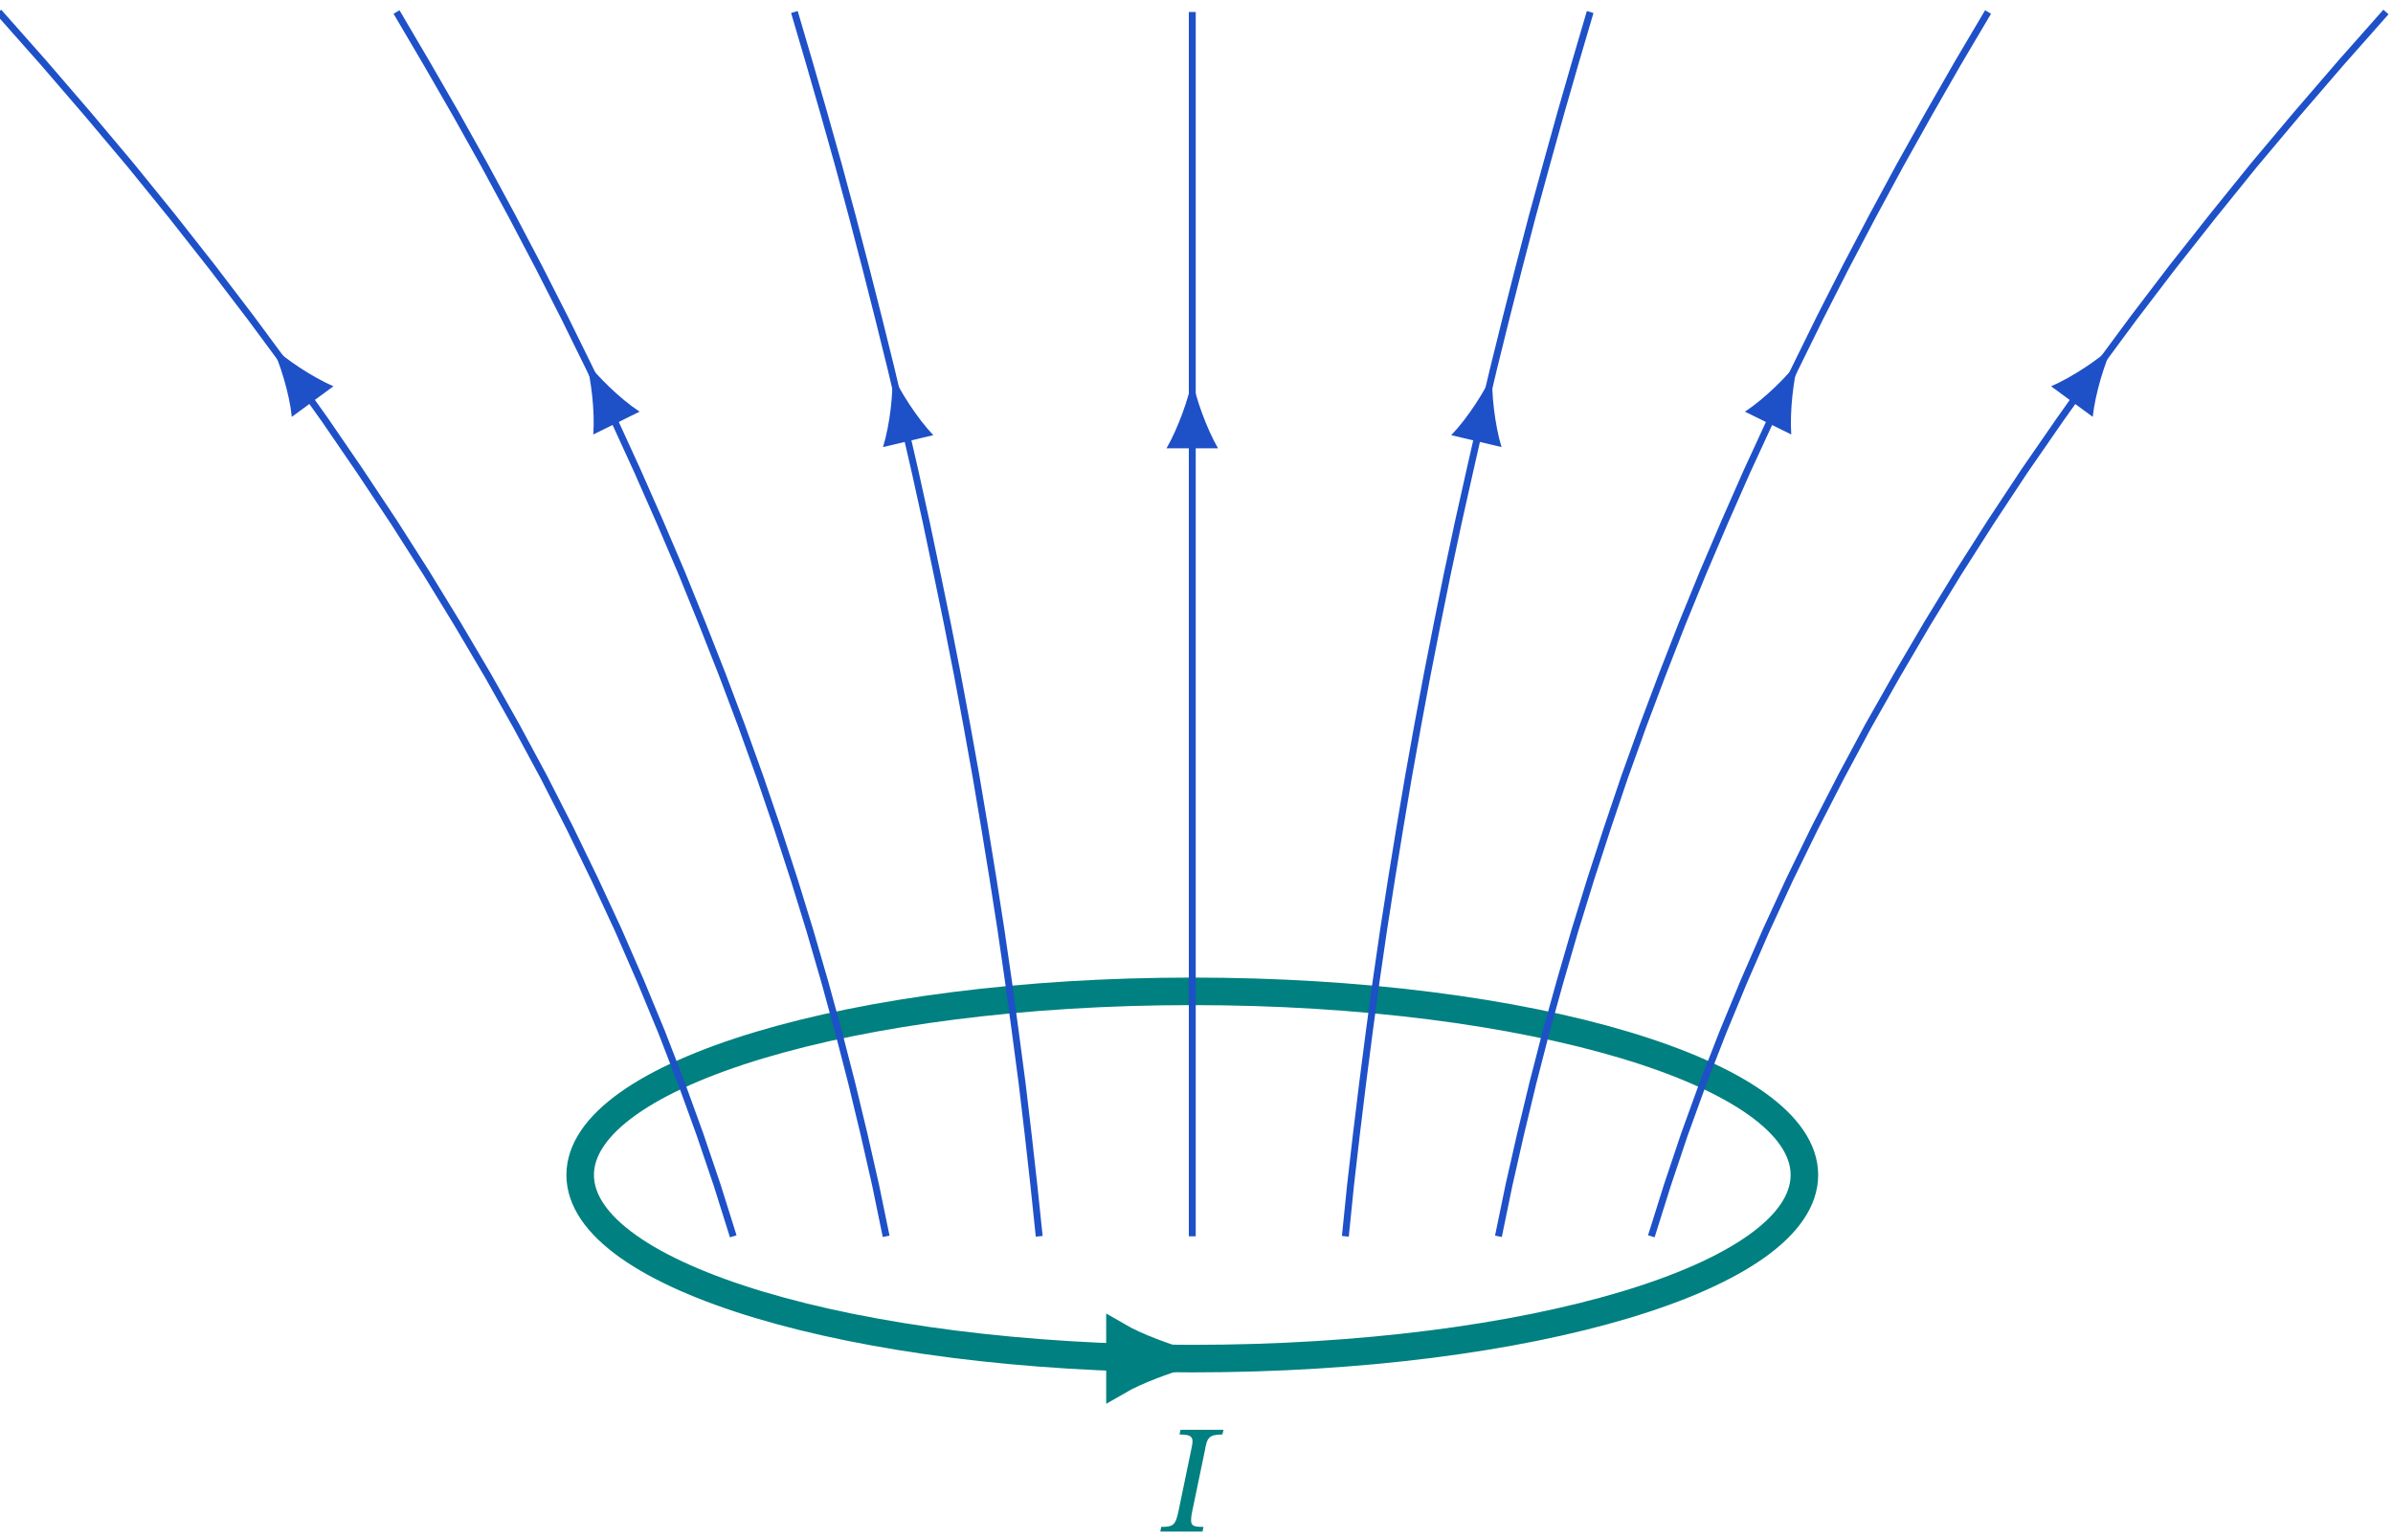
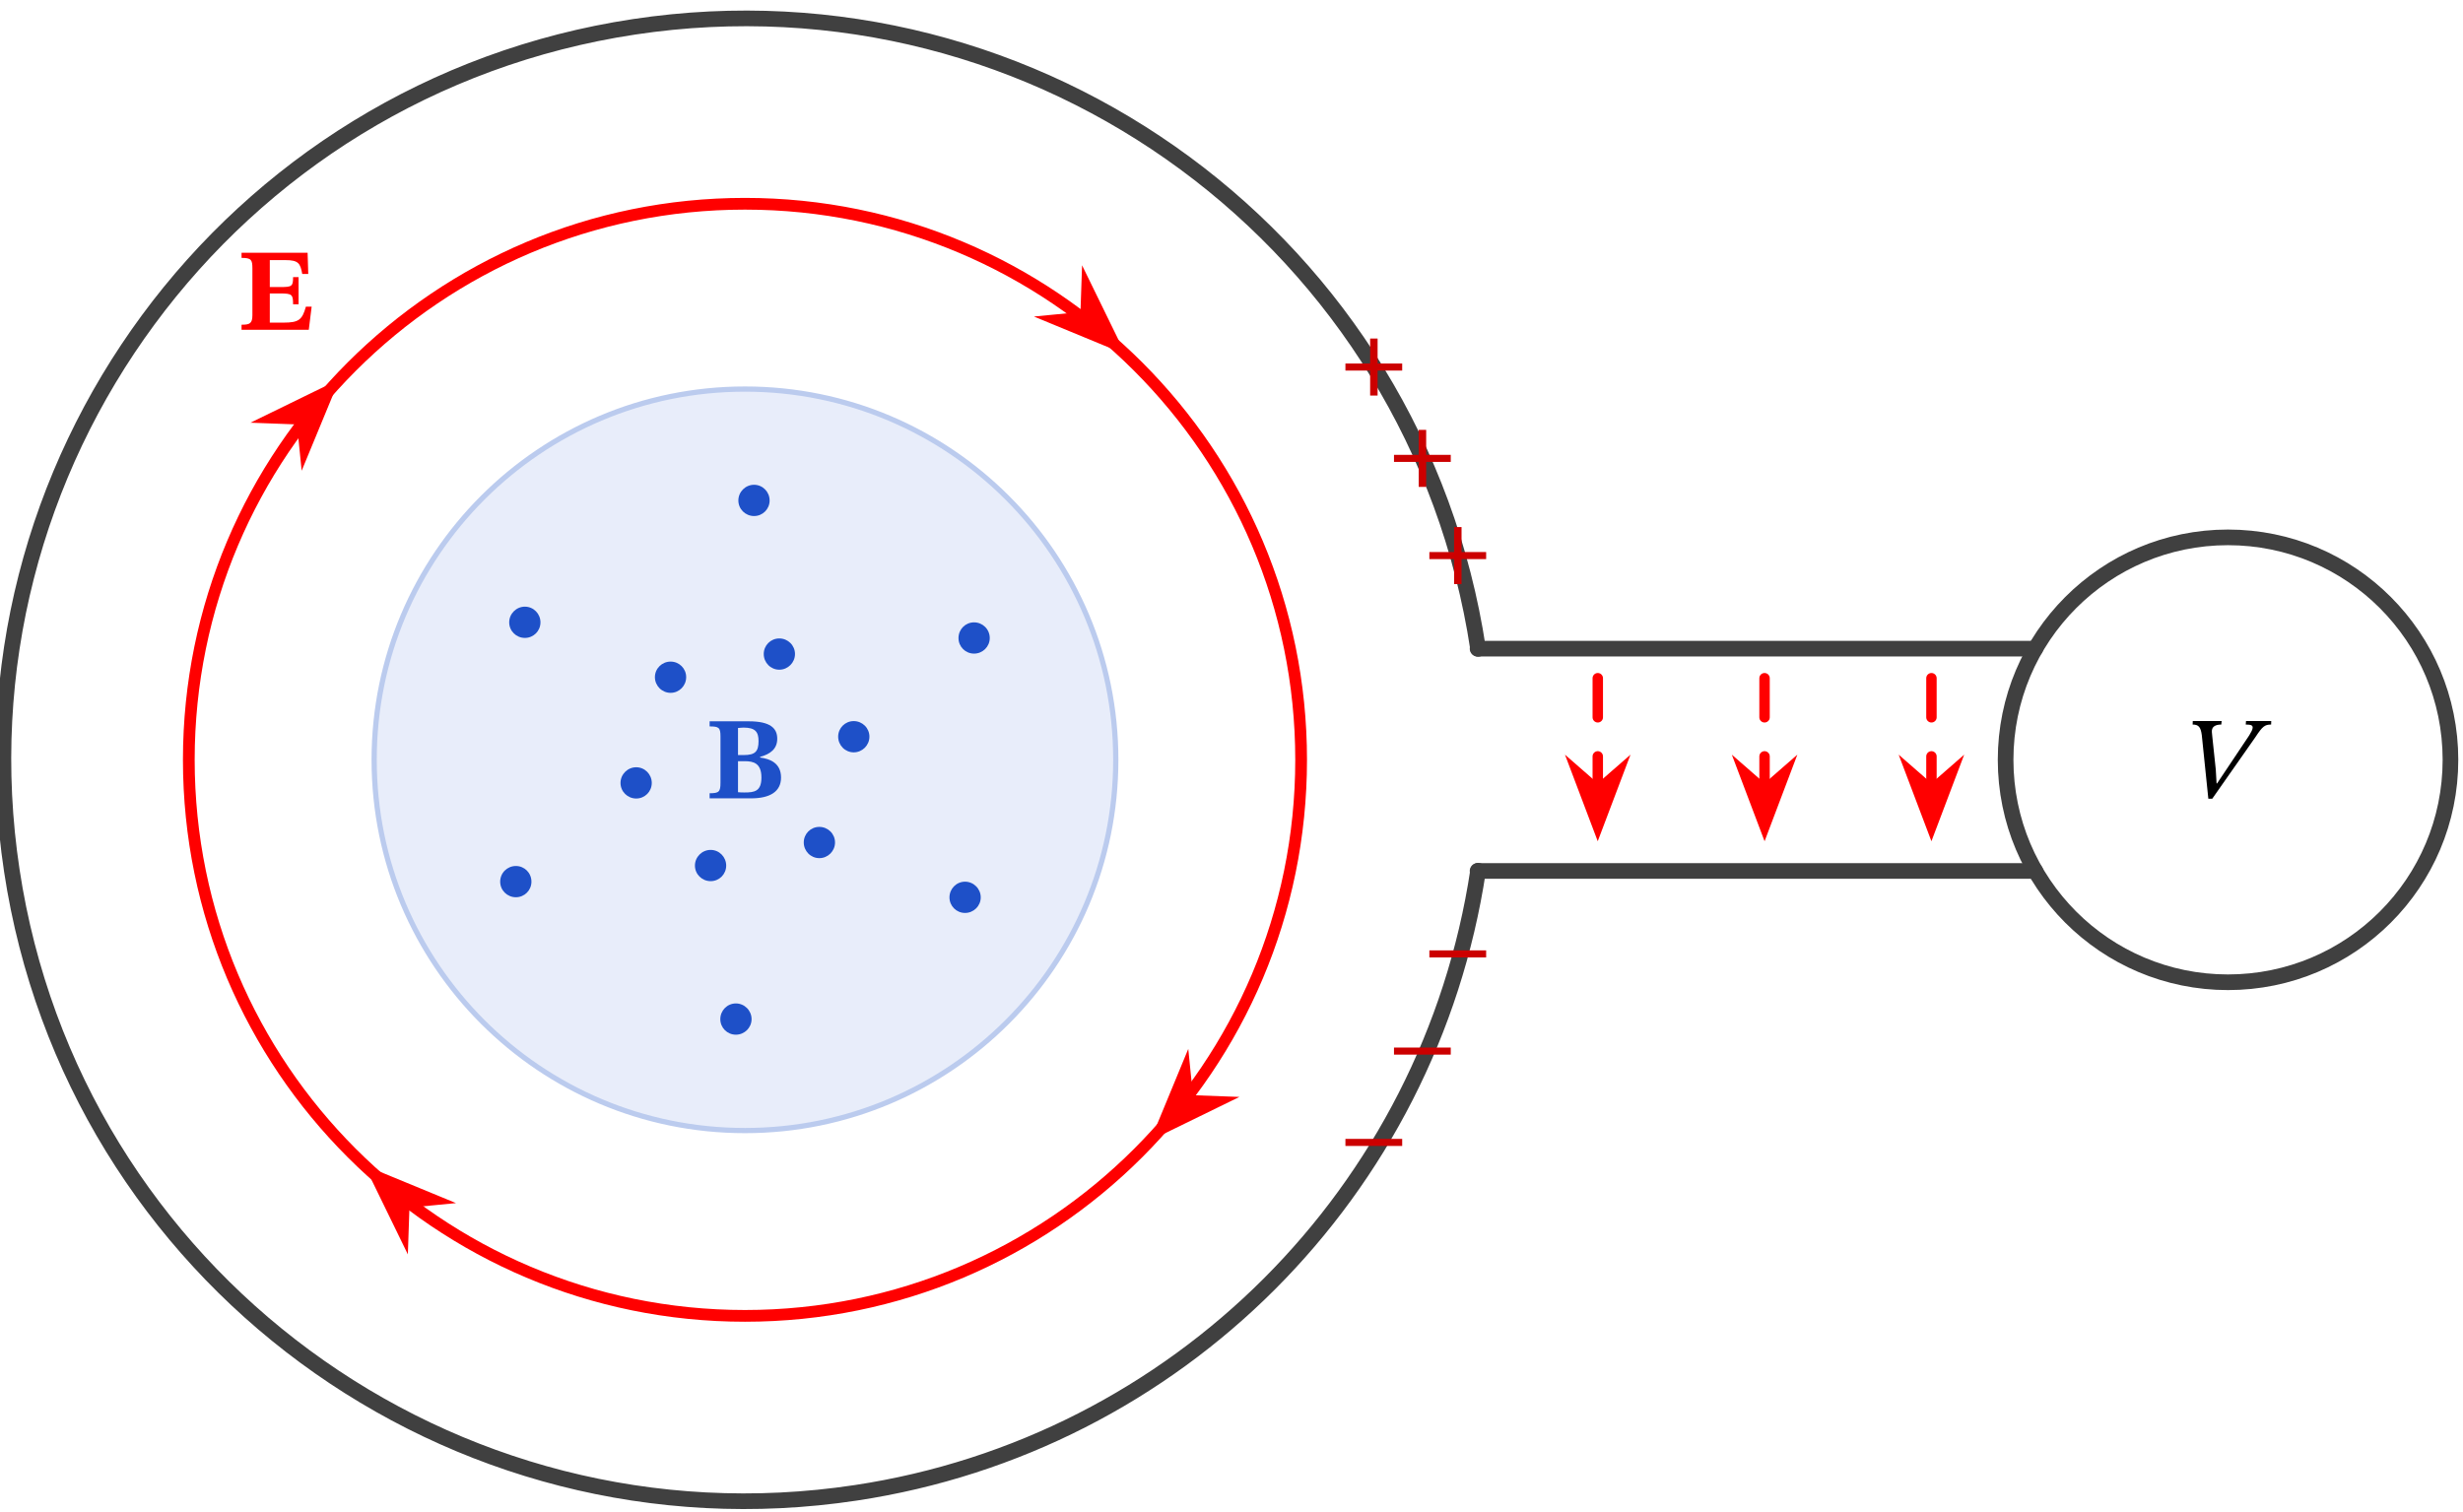
- <svg xmlns="http://www.w3.org/2000/svg" xmlns:xlink="http://www.w3.org/1999/xlink" width="138.51pt" height="89.11pt" viewBox="0 0 138.51 89.11" version="1.2">
+ <svg xmlns="http://www.w3.org/2000/svg" xmlns:xlink="http://www.w3.org/1999/xlink" width="188.304pt" height="115.606pt" viewBox="0 0 188.304 115.606" version="1.2">
  <defs>
    <g>
      <symbol overflow="visible" id="glyph0-0">
        <path style="stroke:none;" d="M 5.34 1.52 L 5.34 -7.05 L .09 -7.05 L .09 1.52 Z M 4.88 1.05 L .55 1.05 L .55 -6.58 L 4.88 -6.58 Z M 2.88 -1.53 L 2.88 -1.67 C 2.88 -2.64 4.31 -3.34 4.31 -4.66 C 4.31 -5.59 3.53 -6 2.66 -6 C 1.75 -6 1.12 -5.48 1.12 -4.77 C 1.12 -4.34 1.3 -4.14 1.59 -4.14 C 1.8 -4.14 1.98 -4.25 1.98 -4.53 C 1.98 -4.88 1.8 -4.88 1.8 -5.17 C 1.8 -5.45 2.05 -5.66 2.58 -5.66 C 3.14 -5.66 3.5 -5.34 3.5 -4.64 C 3.5 -3.25 2.52 -2.92 2.52 -1.77 L 2.52 -1.53 Z M 3.2 -.44 C 3.2 -.7 3.02 -.95 2.7 -.95 C 2.38 -.95 2.17 -.72 2.17 -.44 C 2.17 -.14 2.34 .08 2.7 .08 C 3.02 .08 3.2 -.14 3.2 -.44 Z M 3.2 -.44" />
      </symbol>
      <symbol overflow="visible" id="glyph0-1">
-         <path style="stroke:none;" d="M .94 -1.17 C .77 -.39 .66 -.27 -.06 -.27 L -.11 0 L 2.33 0 L 2.39 -.27 C 1.83 -.27 1.67 -.33 1.67 -.66 C 1.67 -.8 1.69 -.95 1.73 -1.14 L 2.47 -4.7 C 2.59 -5.41 2.69 -5.62 3.48 -5.62 L 3.55 -5.89 L 1.06 -5.89 L 1 -5.62 C 1.83 -5.62 1.83 -5.41 1.67 -4.7 Z M .94 -1.17" />
+         <path style="stroke:none;" d="M 3.48 0 C 4.95 0 5.77 -.53 5.77 -1.59 C 5.77 -2.69 4.94 -3.02 4.17 -3.12 L 4.17 -3.17 C 4.94 -3.38 5.48 -3.77 5.48 -4.56 C 5.48 -5.36 4.95 -5.89 3.31 -5.89 L .31 -5.89 L .31 -5.5 C 1.02 -5.5 1.14 -5.41 1.14 -4.73 L 1.14 -1.2 C 1.14 -.5 1.03 -.39 .31 -.39 L .31 0 Z M 2.98 -.45 C 2.8 -.45 2.66 -.45 2.48 -.47 L 2.48 -2.84 L 3 -2.84 C 3.66 -2.84 4.27 -2.69 4.27 -1.59 C 4.27 -.53 3.73 -.45 2.98 -.45 Z M 2.48 -5.38 C 2.66 -5.39 2.77 -5.41 2.91 -5.41 C 3.8 -5.41 4.05 -5.08 4.05 -4.38 C 4.05 -3.59 3.8 -3.31 2.92 -3.31 L 2.48 -3.31 Z M 2.48 -5.38" />
+       </symbol>
+       <symbol overflow="visible" id="glyph0-2">
+         <path style="stroke:none;" d="M 5.45 0 L 5.67 -1.77 L 5.23 -1.77 C 4.95 -.78 4.7 -.55 3.53 -.55 L 2.47 -.55 L 2.47 -2.78 L 3.28 -2.78 C 4.17 -2.78 4.25 -2.7 4.25 -1.95 L 4.67 -1.95 L 4.67 -4.03 L 4.25 -4.03 C 4.25 -3.33 4.17 -3.27 3.28 -3.27 L 2.47 -3.27 L 2.47 -5.33 L 3.66 -5.33 C 4.66 -5.33 4.81 -5.08 4.95 -4.27 L 5.41 -4.27 L 5.36 -5.89 L .31 -5.89 L .31 -5.5 C 1.05 -5.5 1.14 -5.36 1.14 -4.69 L 1.14 -1.12 C 1.14 -.47 .92 -.39 .31 -.39 L .31 0 Z M 5.45 0" />
+       </symbol>
+       <symbol overflow="visible" id="glyph0-3">
+         <path style="stroke:none;" d="M 2.48 -1.12 L 2.44 -1.12 L 2.38 -2.17 L 2.11 -4.73 C 2.11 -4.8 2.08 -4.98 2.08 -5.05 C 2.05 -5.45 2.34 -5.62 2.8 -5.62 L 2.83 -5.89 L .62 -5.89 L .61 -5.62 C 1.08 -5.62 1.23 -5.41 1.31 -4.81 L 1.81 .05 L 2.11 .05 L 5.41 -4.66 C 5.95 -5.48 6.12 -5.62 6.61 -5.62 L 6.62 -5.89 L 4.69 -5.89 L 4.67 -5.62 C 5.08 -5.62 5.2 -5.56 5.2 -5.39 C 5.2 -5.25 5.09 -5.05 4.94 -4.8 Z M 2.48 -1.12" />
+       </symbol>
+       <symbol overflow="visible" id="glyph1-0">
+         <path style="stroke:none;" d="M 4.14 1.17 L 4.14 -5.47 L .06 -5.47 L .06 1.17 Z M 3.78 .81 L .42 .81 L .42 -5.11 L 3.78 -5.11 Z M 2.23 -1.19 L 2.23 -1.3 C 2.23 -2.06 3.36 -2.59 3.36 -3.62 C 3.36 -4.34 2.75 -4.66 2.06 -4.66 C 1.36 -4.66 .88 -4.27 .88 -3.7 C .88 -3.38 1.02 -3.22 1.23 -3.22 C 1.41 -3.22 1.55 -3.3 1.55 -3.52 C 1.55 -3.78 1.41 -3.8 1.41 -4.02 C 1.41 -4.23 1.59 -4.39 2 -4.39 C 2.45 -4.39 2.72 -4.16 2.72 -3.61 C 2.72 -2.53 1.95 -2.27 1.95 -1.36 L 1.95 -1.19 Z M 2.5 -.33 C 2.5 -.55 2.34 -.75 2.11 -.75 C 1.84 -.75 1.69 -.56 1.69 -.33 C 1.69 -.11 1.83 .06 2.09 .06 C 2.34 .06 2.5 -.11 2.5 -.33 Z M 2.5 -.33" />
+       </symbol>
+       <symbol overflow="visible" id="glyph1-1">
+         <path style="stroke:none;" d="M4.86-1.58l0-.54l-1.88 0l0-1.91l-.57 0l0 1.91l-1.89 0l0 .54l1.89 0l0 1.91l.57 0l0-1.91zM4.86-1.58" />
+       </symbol>
+       <symbol overflow="visible" id="glyph1-2">
+         <path style="stroke:none;" d="M4.86-1.58l0-.54l-4.34 0l0 .54zM4.86-1.58" />
      </symbol>
    </g>
    <clipPath id="clip1">
-       <path d="M11 34l116 0l0 54.66l-116 0zM11 34" />
+       <path d="M0 0l114 0l0 115.41l-114 0zM0 0" />
    </clipPath>
    <clipPath id="clip2">
-       <path d="M45 57l43 0l0 31.66l-43 0zM45 57" />
-     </clipPath>
-     <clipPath id="clip3">
-       <path d="M67 82l4 0l0 6.66l-4 0zM67 82" />
-     </clipPath>
-     <clipPath id="clip4">
-       <path d="M89 0l49.27 0l0 78l-49.27 0zM89 0" />
+       <path d="M152 40l35.96 0l0 36l-35.96 0zM152 40" />
    </clipPath>
  </defs>
  <g id="surface1">
+     <path style="fill-rule:nonzero;fill:rgb(91.176%,93.137%,97.844%);fill-opacity:1;stroke-width:0.399;stroke-linecap:round;stroke-linejoin:round;stroke:rgb(73.528%,79.413%,93.529%);stroke-opacity:1;stroke-miterlimit:10;" d="M 28.35 0 C 28.35 15.66 15.65 28.35 0 28.35 C -15.65 28.35 -28.35 15.66 -28.35 0 C -28.35 -15.66 -15.65 -28.35 0 -28.35 C 15.65 -28.35 28.35 -15.66 28.35 0 Z M 28.35 0" transform="matrix(1,0,0,-1,56.955,58.101)" />
+     <path style=" stroke:none;fill-rule:nonzero;fill:rgb(11.765%,31.374%,78.432%);fill-opacity:1;" d="M 66.47 56.33 C 66.47 55.67 65.93 55.14 65.27 55.14 C 64.61 55.14 64.08 55.67 64.08 56.33 C 64.08 56.99 64.61 57.53 65.27 57.53 C 65.93 57.53 66.47 56.99 66.47 56.33 Z M 66.47 56.33" />
+     <path style=" stroke:none;fill-rule:nonzero;fill:rgb(11.765%,31.374%,78.432%);fill-opacity:1;" d="M 60.78 50.01 C 60.78 49.35 60.24 48.82 59.58 48.82 C 58.92 48.82 58.39 49.35 58.39 50.01 C 58.39 50.67 58.92 51.21 59.58 51.21 C 60.24 51.21 60.78 50.67 60.78 50.01 Z M 60.78 50.01" />
+     <path style=" stroke:none;fill-rule:nonzero;fill:rgb(11.765%,31.374%,78.432%);fill-opacity:1;" d="M 52.46 51.78 C 52.46 51.12 51.93 50.59 51.27 50.59 C 50.61 50.59 50.07 51.12 50.07 51.78 C 50.07 52.44 50.61 52.98 51.27 52.98 C 51.93 52.98 52.46 52.44 52.46 51.78 Z M 52.46 51.78" />
+     <path style=" stroke:none;fill-rule:nonzero;fill:rgb(11.765%,31.374%,78.432%);fill-opacity:1;" d="M 49.83 59.87 C 49.83 59.21 49.3 58.67 48.64 58.67 C 47.98 58.67 47.44 59.21 47.44 59.87 C 47.44 60.53 47.98 61.06 48.64 61.06 C 49.3 61.06 49.83 60.53 49.83 59.87 Z M 49.83 59.87" />
+     <path style=" stroke:none;fill-rule:nonzero;fill:rgb(11.765%,31.374%,78.432%);fill-opacity:1;" d="M 55.52 66.19 C 55.52 65.53 54.99 64.99 54.33 64.99 C 53.67 64.99 53.13 65.53 53.13 66.19 C 53.13 66.85 53.67 67.38 54.33 67.38 C 54.99 67.38 55.52 66.85 55.52 66.19 Z M 55.52 66.19" />
+     <path style=" stroke:none;fill-rule:nonzero;fill:rgb(11.765%,31.374%,78.432%);fill-opacity:1;" d="M 63.84 64.42 C 63.84 63.76 63.3 63.23 62.64 63.23 C 61.98 63.23 61.45 63.76 61.45 64.42 C 61.45 65.08 61.98 65.62 62.64 65.62 C 63.3 65.62 63.84 65.08 63.84 64.42 Z M 63.84 64.42" />
+     <path style=" stroke:none;fill-rule:nonzero;fill:rgb(11.765%,31.374%,78.432%);fill-opacity:1;" d="M 75.67 48.79 C 75.67 48.12 75.13 47.59 74.47 47.59 C 73.81 47.59 73.28 48.12 73.28 48.79 C 73.28 49.45 73.81 49.98 74.47 49.98 C 75.13 49.98 75.67 49.45 75.67 48.79 Z M 75.67 48.79" />
+     <path style=" stroke:none;fill-rule:nonzero;fill:rgb(11.765%,31.374%,78.432%);fill-opacity:1;" d="M 58.84 38.27 C 58.84 37.61 58.31 37.07 57.65 37.07 C 56.99 37.07 56.45 37.61 56.45 38.27 C 56.45 38.93 56.99 39.46 57.65 39.46 C 58.31 39.46 58.84 38.93 58.84 38.27 Z M 58.84 38.27" />
+     <path style=" stroke:none;fill-rule:nonzero;fill:rgb(11.765%,31.374%,78.432%);fill-opacity:1;" d="M 41.32 47.59 C 41.32 46.93 40.79 46.39 40.13 46.39 C 39.47 46.39 38.93 46.93 38.93 47.59 C 38.93 48.25 39.47 48.78 40.13 48.78 C 40.79 48.78 41.32 48.25 41.32 47.59 Z M 41.32 47.59" />
+     <path style=" stroke:none;fill-rule:nonzero;fill:rgb(11.765%,31.374%,78.432%);fill-opacity:1;" d="M 40.63 67.42 C 40.63 66.75 40.1 66.22 39.44 66.22 C 38.78 66.22 38.24 66.75 38.24 67.42 C 38.24 68.08 38.78 68.61 39.44 68.61 C 40.1 68.61 40.63 68.08 40.63 67.42 Z M 40.63 67.42" />
+     <path style=" stroke:none;fill-rule:nonzero;fill:rgb(11.765%,31.374%,78.432%);fill-opacity:1;" d="M 57.46 77.93 C 57.46 77.27 56.92 76.73 56.26 76.73 C 55.6 76.73 55.07 77.27 55.07 77.93 C 55.07 78.59 55.6 79.12 56.26 79.12 C 56.92 79.12 57.46 78.59 57.46 77.93 Z M 57.46 77.93" />
+     <path style=" stroke:none;fill-rule:nonzero;fill:rgb(11.765%,31.374%,78.432%);fill-opacity:1;" d="M 74.98 68.62 C 74.98 67.96 74.44 67.42 73.78 67.42 C 73.12 67.42 72.59 67.96 72.59 68.62 C 72.59 69.28 73.12 69.81 73.78 69.81 C 74.44 69.81 74.98 69.28 74.98 68.62 Z M 74.98 68.62" />
+     <g style="fill:rgb(11.765%,31.374%,78.432%);fill-opacity:1;">
+       <use xlink:href="#glyph0-1" x="53.943" y="61.047" />
+     </g>
+     <path style="fill:none;stroke-width:0.897;stroke-linecap:round;stroke-linejoin:round;stroke:rgb(100%,0%,0%);stroke-opacity:1;stroke-miterlimit:10;" d="M 0 42.52 C 23.48 42.52 42.52 23.48 42.52 0 C 42.52 -23.48 23.48 -42.52 0 -42.52 C -23.48 -42.52 -42.52 -23.48 -42.52 0 C -42.52 23.48 -23.48 42.52 0 42.52" transform="matrix(1,0,0,-1,56.955,58.101)" />
+     <path style="fill-rule:nonzero;fill:rgb(100%,0%,0%);fill-opacity:1;stroke-width:0.897;stroke-linecap:round;stroke-linejoin:miter;stroke:rgb(100%,0%,0%);stroke-opacity:1;stroke-miterlimit:10;" d="M5.75 0l-4.3 1.63l1.43-1.63l-1.43-1.63zM5.75 0" transform="matrix(0.72882,0.68465,0.68465,-0.72882,80.94203,22.29581)" />
+     <path style="fill-rule:nonzero;fill:rgb(100%,0%,0%);fill-opacity:1;stroke-width:0.897;stroke-linecap:round;stroke-linejoin:miter;stroke:rgb(100%,0%,0%);stroke-opacity:1;stroke-miterlimit:10;" d="M5.75 0l-4.3 1.63l1.42-1.63l-1.42-1.63zM5.75 0" transform="matrix(-0.68465,0.72882,0.72882,0.68465,92.76019,82.08803)" />
+     <path style="fill-rule:nonzero;fill:rgb(100%,0%,0%);fill-opacity:1;stroke-width:0.897;stroke-linecap:round;stroke-linejoin:miter;stroke:rgb(100%,0%,0%);stroke-opacity:1;stroke-miterlimit:10;" d="M5.74 0l-4.29 1.63l1.43-1.63l-1.43-1.63zM5.74 0" transform="matrix(-0.72882,-0.68465,-0.68465,0.72882,32.96797,93.90619)" />
+     <path style="fill-rule:nonzero;fill:rgb(100%,0%,0%);fill-opacity:1;stroke-width:0.897;stroke-linecap:round;stroke-linejoin:miter;stroke:rgb(100%,0%,0%);stroke-opacity:1;stroke-miterlimit:10;" d="M5.75 0l-4.3 1.63l1.42-1.63l-1.42-1.63zM5.75 0" transform="matrix(0.68465,-0.72882,-0.72882,-0.68465,21.14981,34.11397)" />
+     <g style="fill:rgb(100%,0%,0%);fill-opacity:1;">
+       <use xlink:href="#glyph0-2" x="18.157" y="25.22" />
+     </g>
    <g clip-path="url(#clip1)" clip-rule="nonzero">
-       <path style="fill:none;stroke-width:1.594;stroke-linecap:butt;stroke-linejoin:miter;stroke:rgb(0%,50%,50%);stroke-opacity:1;stroke-miterlimit:10;" d="M 0 49.61 C -19.57 49.61 -35.43 44.85 -35.43 38.98 C -35.43 33.1 -19.57 28.35 0 28.35 C 19.57 28.35 35.43 33.1 35.43 38.98 C 35.43 44.85 19.57 49.61 0 49.61" transform="matrix(1,0,0,-1,69.011,106.995)" />
+       <path style="fill:none;stroke-width:1.196;stroke-linecap:round;stroke-linejoin:round;stroke:rgb(25%,25%,25%);stroke-opacity:1;stroke-miterlimit:10;" d="M 56.05 8.48 C 51.37 39.43 22.48 60.73 -8.48 56.05 C -39.43 51.37 -60.73 22.48 -56.05 -8.48 C -51.37 -39.43 -22.48 -60.73 8.48 -56.05 C 33.05 -52.34 52.34 -33.04 56.05 -8.48" transform="matrix(1,0,0,-1,56.955,58.101)" />
    </g>
-     <path style=" stroke:none;fill-rule:nonzero;fill:rgb(0%,50%,50%);fill-opacity:1;" d="M 68.12 78.65 C 67.71 78.54 65.87 77.92 64.73 77.25 L 64.73 80.05 C 65.87 79.38 67.71 78.76 68.12 78.65 Z M 68.12 78.65" />
+     <path style="fill:none;stroke-width:1.196;stroke-linecap:round;stroke-linejoin:round;stroke:rgb(25%,25%,25%);stroke-opacity:1;stroke-miterlimit:10;" d="M56.01 8.5l42.64 0" transform="matrix(1,0,0,-1,56.955,58.101)" />
+     <path style="fill:none;stroke-width:1.196;stroke-linecap:round;stroke-linejoin:round;stroke:rgb(25%,25%,25%);stroke-opacity:1;stroke-miterlimit:10;" d="M56.01-8.5l42.64 0" transform="matrix(1,0,0,-1,56.955,58.101)" />
    <g clip-path="url(#clip2)" clip-rule="nonzero">
-       <path style="fill:none;stroke-width:1.395;stroke-linecap:butt;stroke-linejoin:miter;stroke:rgb(0%,50%,50%);stroke-opacity:1;stroke-miterlimit:10;" d="M 3.4 0 C 2.98 .11 1.15 .73 0 1.4 L 0 -1.4 C 1.15 -.73 2.98 -.11 3.4 0 Z M 3.4 0" transform="matrix(1,0,0,-1,64.7253,78.64849)" />
+       <path style="fill:none;stroke-width:1.196;stroke-linecap:round;stroke-linejoin:round;stroke:rgb(25%,25%,25%);stroke-opacity:1;stroke-miterlimit:10;" d="M 130.39 0 C 130.39 9.39 122.78 17.01 113.38 17.01 C 103.99 17.01 96.38 9.39 96.38 0 C 96.38 -9.4 103.99 -17.01 113.38 -17.01 C 122.78 -17.01 130.39 -9.4 130.39 0 Z M 130.39 0" transform="matrix(1,0,0,-1,56.955,58.101)" />
    </g>
-     <g clip-path="url(#clip3)" clip-rule="nonzero">
-       <g style="fill:rgb(0%,50%,50%);fill-opacity:1;">
-         <use xlink:href="#glyph0-1" x="67.271" y="88.657" />
-       </g>
+     <g style="fill:rgb(0%,0%,0%);fill-opacity:1;">
+       <use xlink:href="#glyph0-3" x="167.024" y="61.025" />
    </g>
-     <g clip-path="url(#clip4)" clip-rule="nonzero">
-       <path style="fill:none;stroke-width:0.399;stroke-linecap:butt;stroke-linejoin:miter;stroke:rgb(11.765%,31.374%,78.432%);stroke-opacity:1;stroke-miterlimit:10;" d="M26.57 35.43l.93 2.96l.99 2.95l1.07 2.95l1.15 2.95l1.22 2.95l1.29 2.96l1.36 2.95l1.44 2.95l1.52 2.96l1.58 2.95l1.67 2.95l1.73 2.95l1.81 2.96l1.88 2.95l1.95 2.95l2.04 2.95l2.1 2.96l2.18 2.95l2.25 2.95l2.33 2.95l2.39 2.96l2.48 2.95l2.54 2.95l2.62 2.96" transform="matrix(1,0,0,-1,69.011,106.995)" />
+     <g style="fill:rgb(79.999%,0%,0%);fill-opacity:1;">
+       <use xlink:href="#glyph1-1" x="108.76" y="44.333" />
    </g>
-     <path style=" stroke:none;fill-rule:nonzero;fill:rgb(11.765%,31.374%,78.432%);fill-opacity:1;" d="M 122.29 20.04 C 121.5 20.78 119.99 21.81 118.72 22.36 L 121.13 24.13 C 121.28 22.76 121.82 21.02 122.29 20.04" />
-     <path style="fill:none;stroke-width:0.399;stroke-linecap:butt;stroke-linejoin:miter;stroke:rgb(11.765%,31.374%,78.432%);stroke-opacity:1;stroke-miterlimit:10;" d="M17.72 35.43l.61 2.96l.67 2.95l.71 2.95l.76 2.95l.82 2.95l.86 2.96l.91 2.95l.96 2.95l1 2.96l1.06 2.95l1.11 2.95l1.15 2.95l1.21 2.96l1.26 2.95l1.3 2.95l1.36 2.95l1.4 2.96l1.45 2.95l1.5 2.95l1.55 2.95l1.6 2.96l1.65 2.95l1.69 2.95l1.75 2.96" transform="matrix(1,0,0,-1,69.011,106.995)" />
-     <path style=" stroke:none;fill-rule:nonzero;fill:rgb(11.765%,31.374%,78.432%);fill-opacity:1;" d="M 104.1 20.91 C 103.45 21.78 102.15 23.07 101 23.83 L 103.68 25.15 C 103.59 23.77 103.81 21.96 104.1 20.91" />
-     <path style="fill:none;stroke-width:0.399;stroke-linecap:butt;stroke-linejoin:miter;stroke:rgb(11.765%,31.374%,78.432%);stroke-opacity:1;stroke-miterlimit:10;" d="M8.86 35.43l.3 2.96l.34 2.95l.36 2.95l.38 2.95l.4 2.95l.43 2.96l.46 2.95l.48 2.95l.5 2.96l.53 2.95l.55 2.95l.58 2.95l.6 2.96l.63 2.95l.66 2.95l.67 2.95l.7 2.96l.73 2.95l.75 2.95l.77 2.95l.81 2.96l.82 2.95l.85 2.95l.87 2.96" transform="matrix(1,0,0,-1,69.011,106.995)" />
-     <path style=" stroke:none;fill-rule:nonzero;fill:rgb(11.765%,31.374%,78.432%);fill-opacity:1;" d="M 86.38 21.66 C 85.94 22.64 84.96 24.19 84 25.19 L 86.91 25.88 C 86.51 24.55 86.32 22.74 86.38 21.66" />
-     <path style="fill:none;stroke-width:0.399;stroke-linecap:butt;stroke-linejoin:miter;stroke:rgb(11.765%,31.374%,78.432%);stroke-opacity:1;stroke-miterlimit:10;" d="M0 35.43l0 70.87" transform="matrix(1,0,0,-1,69.011,106.995)" />
-     <path style=" stroke:none;fill-rule:nonzero;fill:rgb(11.765%,31.374%,78.432%);fill-opacity:1;" d="M 69.01 21.96 C 68.81 23.02 68.21 24.75 67.52 25.95 L 70.5 25.95 C 69.81 24.75 69.21 23.02 69.01 21.96" />
-     <path style="fill:none;stroke-width:0.399;stroke-linecap:butt;stroke-linejoin:miter;stroke:rgb(11.765%,31.374%,78.432%);stroke-opacity:1;stroke-miterlimit:10;" d="M-8.86 35.43l-.31 2.96l-.33 2.95l-.35 2.95l-.39 2.95l-.4 2.95l-.43 2.96l-.46 2.95l-.48 2.95l-.5 2.96l-.53 2.95l-.55 2.95l-.58 2.95l-.61 2.96l-.62 2.95l-.65 2.95l-.68 2.95l-.7 2.96l-.73 2.95l-.75 2.95l-.77 2.95l-.8 2.96l-.83 2.95l-.85 2.95l-.87 2.96" transform="matrix(1,0,0,-1,69.011,106.995)" />
-     <path style=" stroke:none;fill-rule:nonzero;fill:rgb(11.765%,31.374%,78.432%);fill-opacity:1;" d="M 51.65 21.66 C 51.7 22.74 51.52 24.55 51.11 25.88 L 54.02 25.19 C 53.07 24.19 52.09 22.64 51.65 21.66" />
-     <path style="fill:none;stroke-width:0.399;stroke-linecap:butt;stroke-linejoin:miter;stroke:rgb(11.765%,31.374%,78.432%);stroke-opacity:1;stroke-miterlimit:10;" d="M-17.72 35.43l-.61 2.96l-.67 2.95l-.71 2.95l-.76 2.95l-.81 2.95l-.86 2.96l-.91 2.95l-.96 2.95l-1.01 2.96l-1.06 2.95l-1.11 2.95l-1.16 2.95l-1.2 2.96l-1.26 2.95l-1.3 2.95l-1.35 2.95l-1.41 2.96l-1.45 2.95l-1.5 2.95l-1.55 2.95l-1.6 2.96l-1.65 2.95l-1.7 2.95l-1.74 2.96" transform="matrix(1,0,0,-1,69.011,106.995)" />
-     <path style=" stroke:none;fill-rule:nonzero;fill:rgb(11.765%,31.374%,78.432%);fill-opacity:1;" d="M 33.92 20.91 C 34.21 21.96 34.44 23.77 34.34 25.15 L 37.02 23.83 C 35.87 23.07 34.57 21.78 33.92 20.91" />
-     <path style="fill:none;stroke-width:0.399;stroke-linecap:butt;stroke-linejoin:miter;stroke:rgb(11.765%,31.374%,78.432%);stroke-opacity:1;stroke-miterlimit:10;" d="M-26.57 35.43l-.93 2.96l-1 2.95l-1.07 2.95l-1.14 2.95l-1.22 2.95l-1.29 2.96l-1.37 2.95l-1.43 2.95l-1.51 2.96l-1.59 2.95l-1.66 2.95l-1.74 2.95l-1.81 2.96l-1.88 2.95l-1.96 2.95l-2.02 2.95l-2.11 2.96l-2.18 2.95l-2.25 2.95l-2.32 2.95l-2.4 2.96l-2.48 2.95l-2.54 2.95l-2.62 2.96" transform="matrix(1,0,0,-1,69.011,106.995)" />
-     <path style=" stroke:none;fill-rule:nonzero;fill:rgb(11.765%,31.374%,78.432%);fill-opacity:1;" d="M 15.73 20.04 C 16.2 21.02 16.75 22.76 16.89 24.13 L 19.3 22.36 C 18.03 21.81 16.52 20.78 15.73 20.04" />
+     <g style="fill:rgb(79.999%,0%,0%);fill-opacity:1;">
+       <use xlink:href="#glyph1-2" x="108.76" y="74.792" />
+     </g>
+     <g style="fill:rgb(79.999%,0%,0%);fill-opacity:1;">
+       <use xlink:href="#glyph1-1" x="106.055" y="36.901" />
+     </g>
+     <g style="fill:rgb(79.999%,0%,0%);fill-opacity:1;">
+       <use xlink:href="#glyph1-2" x="106.055" y="82.224" />
+     </g>
+     <g style="fill:rgb(79.999%,0%,0%);fill-opacity:1;">
+       <use xlink:href="#glyph1-1" x="102.342" y="29.917" />
+     </g>
+     <g style="fill:rgb(79.999%,0%,0%);fill-opacity:1;">
+       <use xlink:href="#glyph1-2" x="102.342" y="89.208" />
+     </g>
+     <path style="fill:none;stroke-width:0.797;stroke-linecap:round;stroke-linejoin:round;stroke:rgb(100%,0%,0%);stroke-opacity:1;stroke-dasharray:2.989,2.989;stroke-miterlimit:10;" d="M65.2 6.24l0-8.37" transform="matrix(1,0,0,-1,56.955,58.101)" />
+     <path style="fill-rule:nonzero;fill:rgb(100%,0%,0%);fill-opacity:1;stroke-width:0.797;stroke-linecap:round;stroke-linejoin:miter;stroke:rgb(100%,0%,0%);stroke-opacity:1;stroke-miterlimit:10;" d="M5.44 0l-4.15 1.57l1.37-1.57l-1.37-1.57zM5.44 0" transform="matrix(0,1,1,0,122.1519,57.76189)" />
+     <path style="fill:none;stroke-width:0.797;stroke-linecap:round;stroke-linejoin:round;stroke:rgb(100%,0%,0%);stroke-opacity:1;stroke-dasharray:2.989,2.989;stroke-miterlimit:10;" d="M77.95 6.24l0-8.37" transform="matrix(1,0,0,-1,56.955,58.101)" />
+     <path style="fill-rule:nonzero;fill:rgb(100%,0%,0%);fill-opacity:1;stroke-width:0.797;stroke-linecap:round;stroke-linejoin:miter;stroke:rgb(100%,0%,0%);stroke-opacity:1;stroke-miterlimit:10;" d="M5.44 0l-4.15 1.57l1.37-1.57l-1.37-1.57zM5.44 0" transform="matrix(0,1,1,0,134.9077,57.76189)" />
+     <path style="fill:none;stroke-width:0.797;stroke-linecap:round;stroke-linejoin:round;stroke:rgb(100%,0%,0%);stroke-opacity:1;stroke-dasharray:2.989,2.989;stroke-miterlimit:10;" d="M90.71 6.24l0-8.37" transform="matrix(1,0,0,-1,56.955,58.101)" />
+     <path style="fill-rule:nonzero;fill:rgb(100%,0%,0%);fill-opacity:1;stroke-width:0.797;stroke-linecap:round;stroke-linejoin:miter;stroke:rgb(100%,0%,0%);stroke-opacity:1;stroke-miterlimit:10;" d="M5.44 0l-4.15 1.57l1.37-1.57l-1.37-1.57zM5.44 0" transform="matrix(0,1,1,0,147.6635,57.76189)" />
  </g>
</svg>
